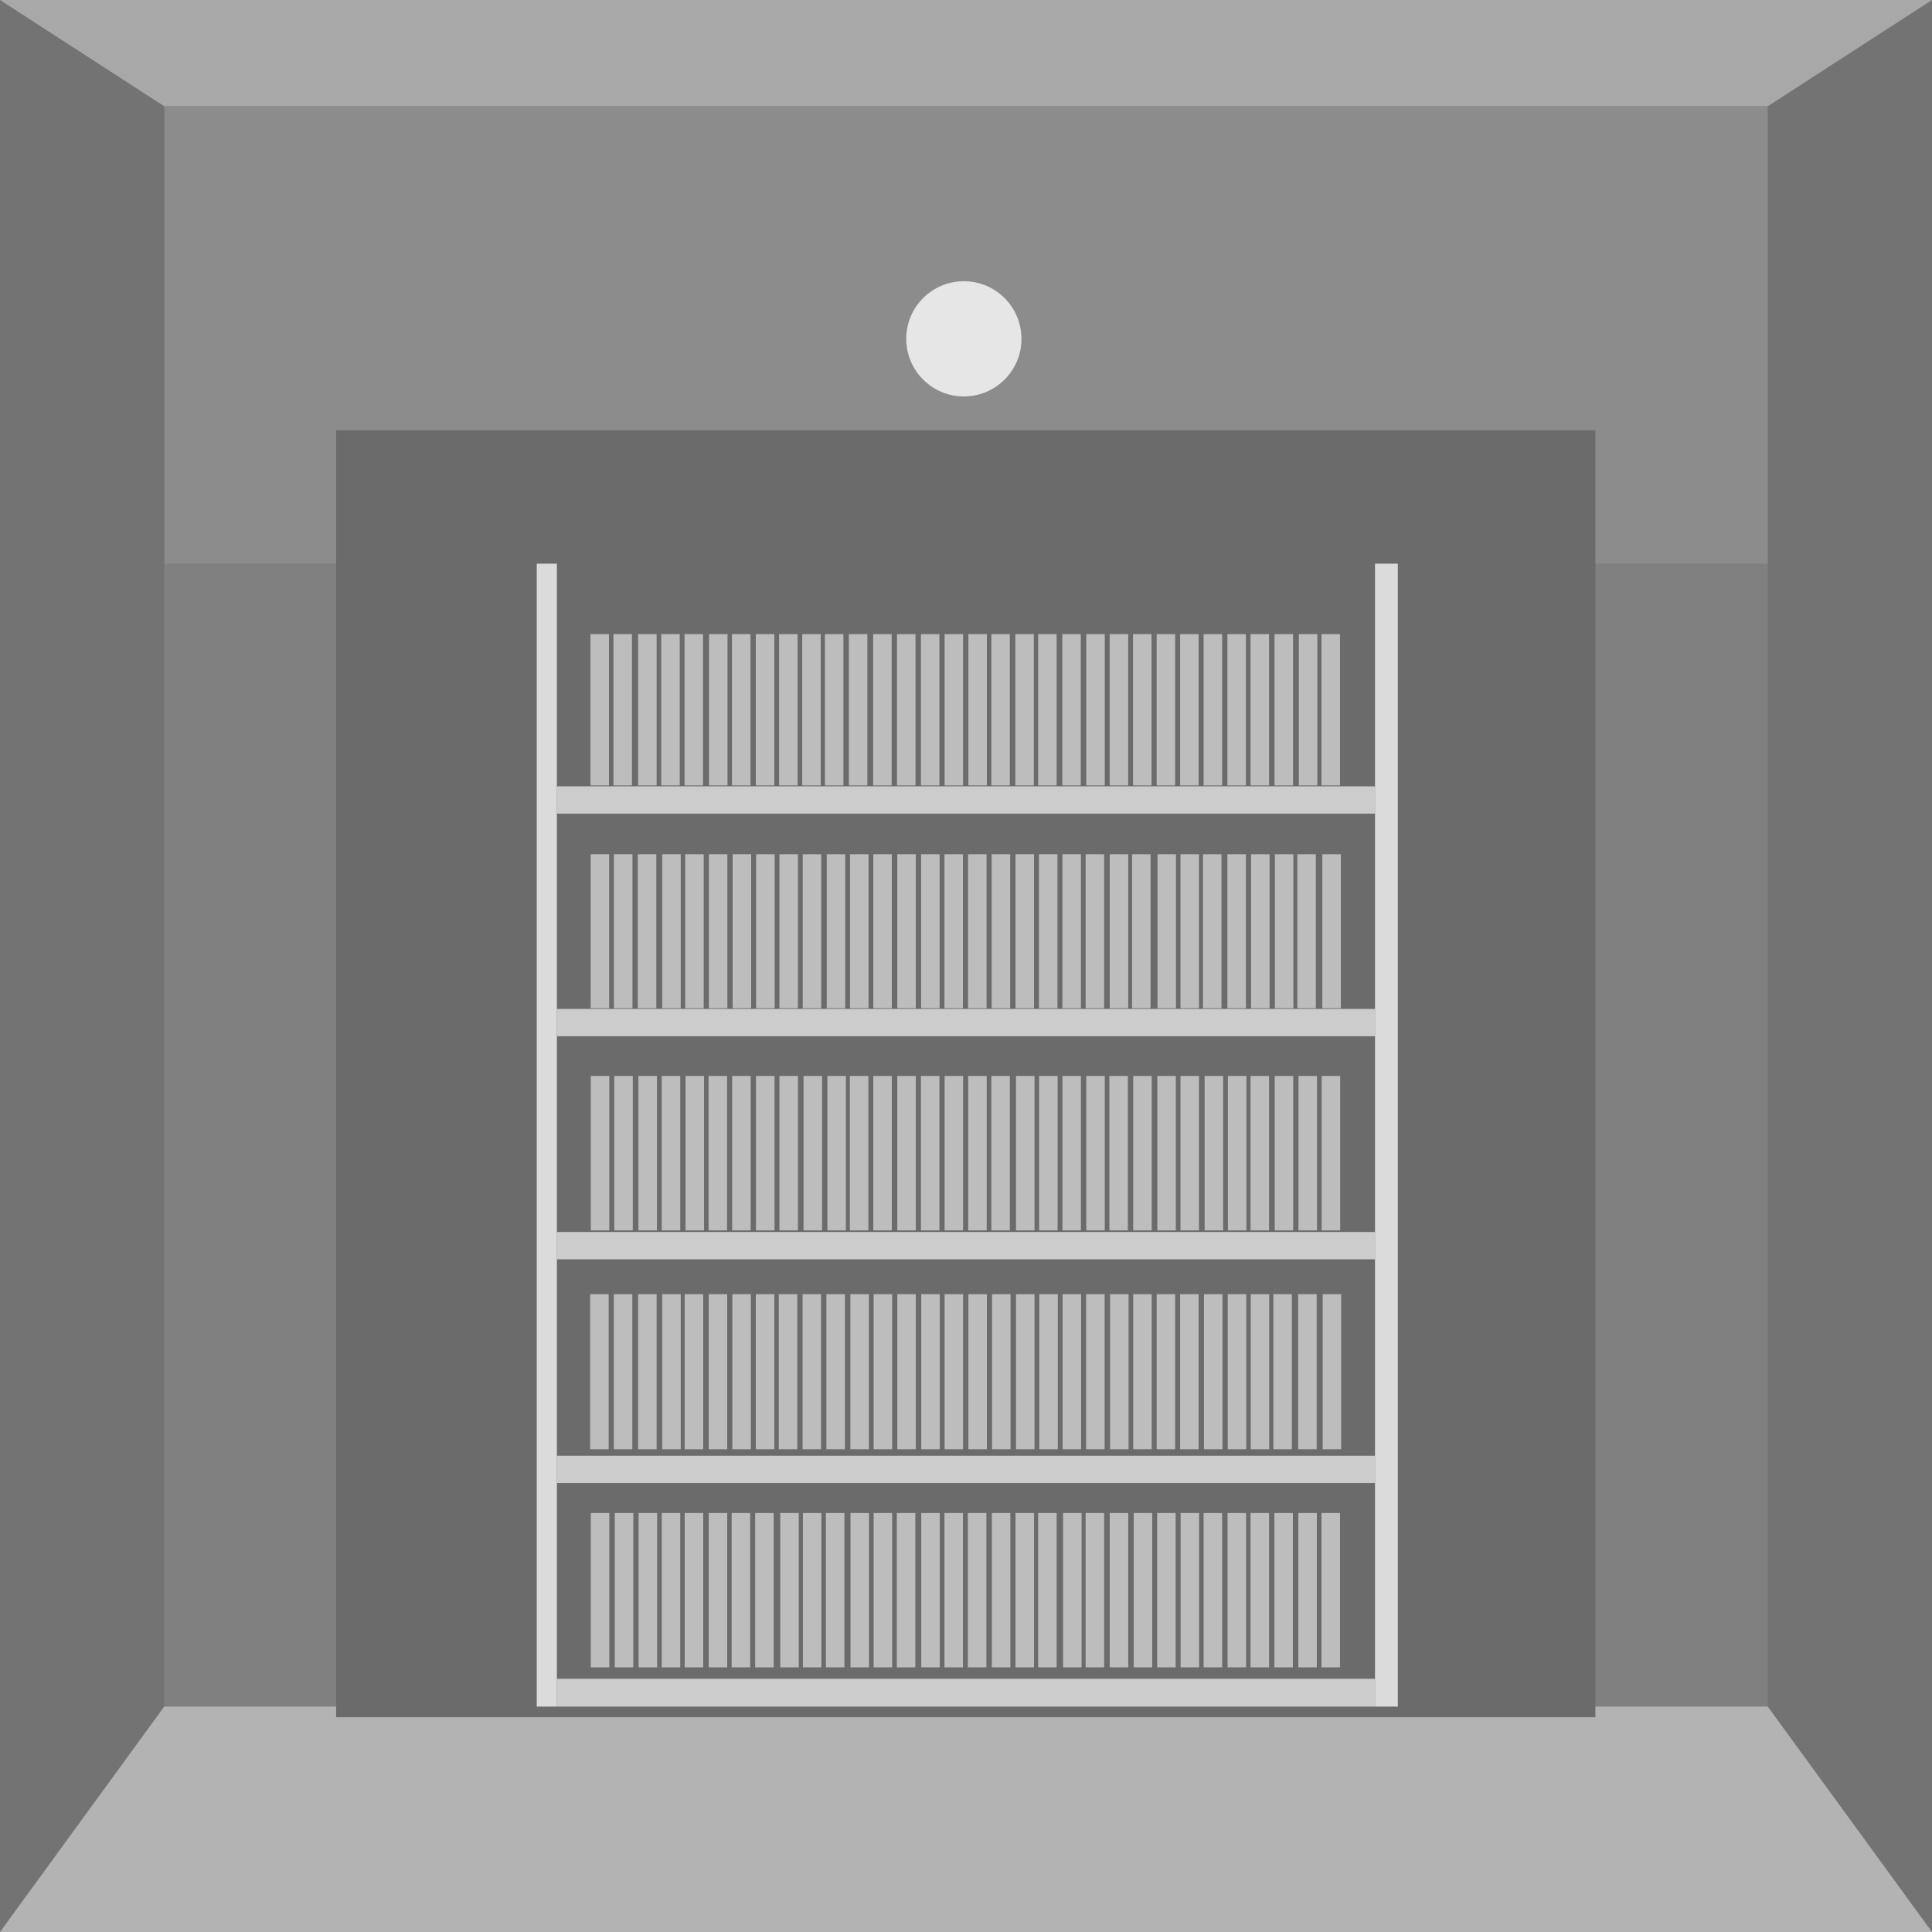
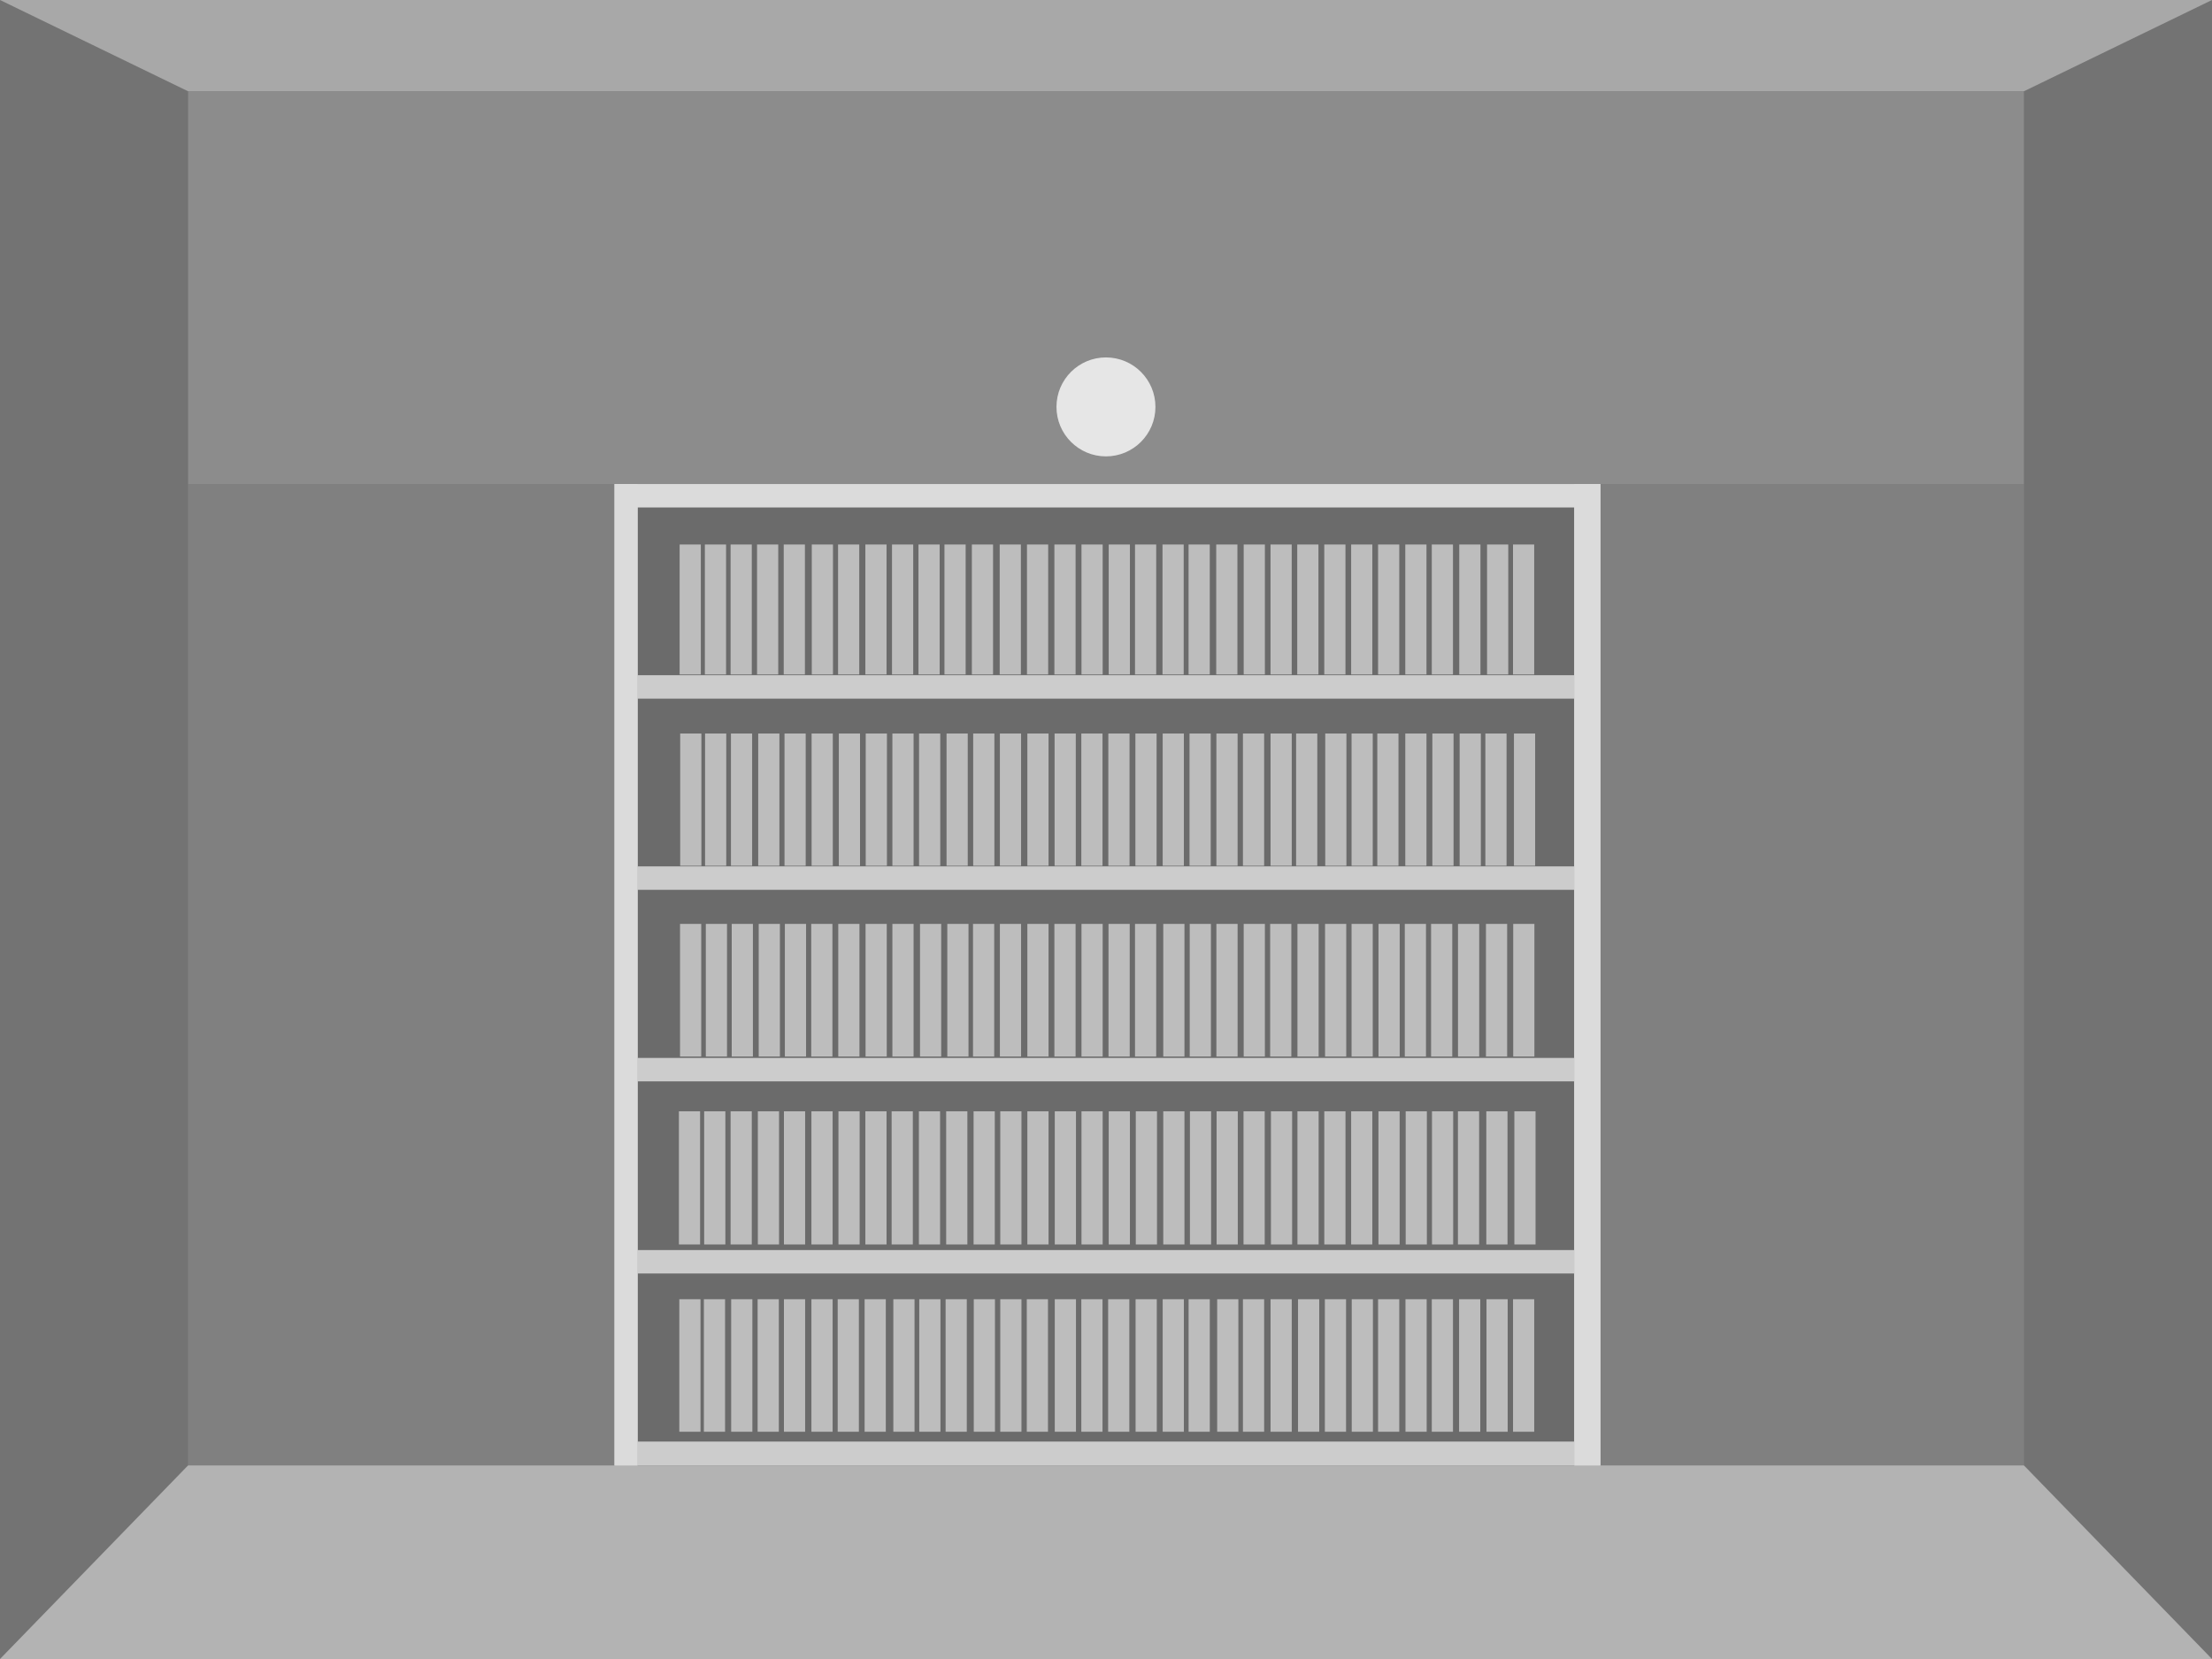
- <svg xmlns="http://www.w3.org/2000/svg" width="1024" height="1024" viewBox="0 0 1024 1024">
-   <rect x="0" y="0" width="1024" height="1024" fill="#808080" />
-   <rect x="0" y="0" width="1024" height="56.32" fill="#a8a8a8" stroke="none" />
-   <rect x="0" y="904.54" width="1024" height="119.46" fill="#b3b3b3" stroke="none" />
-   <rect x="87.04" y="56.32" width="849.92" height="242.442" fill="#8c8c8c" stroke="none" />
-   <rect x="284.488" y="298.762" width="456.397" height="605.778" fill="#dbdbdb" stroke="none" />
-   <rect x="178.155" y="228.096" width="667.433" height="682.076" fill="#6b6b6b" stroke="none" />
-   <rect x="312.965" y="336.087" width="9.81" height="80.21" fill="#bdbdbd" stroke="none" />
-   <rect x="325.14" y="336.087" width="9.81" height="80.21" fill="#bdbdbd" stroke="none" />
-   <rect x="338.217" y="336.087" width="9.81" height="80.21" fill="#bdbdbd" stroke="none" />
-   <rect x="350.464" y="336.087" width="9.81" height="80.21" fill="#bdbdbd" stroke="none" />
-   <rect x="362.813" y="336.087" width="9.81" height="80.21" fill="#bdbdbd" stroke="none" />
-   <rect x="375.798" y="336.087" width="9.81" height="80.21" fill="#bdbdbd" stroke="none" />
-   <rect x="387.963" y="336.087" width="9.81" height="80.21" fill="#bdbdbd" stroke="none" />
-   <rect x="400.599" y="336.087" width="9.81" height="80.21" fill="#bdbdbd" stroke="none" />
-   <rect x="412.938" y="336.087" width="9.81" height="80.21" fill="#bdbdbd" stroke="none" />
-   <rect x="425.195" y="336.087" width="9.81" height="80.21" fill="#bdbdbd" stroke="none" />
-   <rect x="437.217" y="336.087" width="9.81" height="80.21" fill="#bdbdbd" stroke="none" />
-   <rect x="449.905" y="336.087" width="9.81" height="80.21" fill="#bdbdbd" stroke="none" />
-   <rect x="462.787" y="336.087" width="9.81" height="80.21" fill="#bdbdbd" stroke="none" />
-   <rect x="475.423" y="336.087" width="9.81" height="80.21" fill="#bdbdbd" stroke="none" />
-   <rect x="488.11" y="336.087" width="9.81" height="80.21" fill="#bdbdbd" stroke="none" />
-   <rect x="500.654" y="336.087" width="9.81" height="80.21" fill="#bdbdbd" stroke="none" />
-   <rect x="513.26" y="336.087" width="9.81" height="80.21" fill="#bdbdbd" stroke="none" />
-   <rect x="525.435" y="336.087" width="9.81" height="80.21" fill="#bdbdbd" stroke="none" />
-   <rect x="538.153" y="336.087" width="9.81" height="80.21" fill="#bdbdbd" stroke="none" />
-   <rect x="550.226" y="336.087" width="9.81" height="80.21" fill="#bdbdbd" stroke="none" />
-   <rect x="563.026" y="336.087" width="9.81" height="80.21" fill="#bdbdbd" stroke="none" />
-   <rect x="575.744" y="336.087" width="9.81" height="80.21" fill="#bdbdbd" stroke="none" />
-   <rect x="588.165" y="336.087" width="9.81" height="80.21" fill="#bdbdbd" stroke="none" />
-   <rect x="600.535" y="336.087" width="9.81" height="80.21" fill="#bdbdbd" stroke="none" />
-   <rect x="613.048" y="336.087" width="9.81" height="80.21" fill="#bdbdbd" stroke="none" />
-   <rect x="625.49" y="336.087" width="9.81" height="80.21" fill="#bdbdbd" stroke="none" />
-   <rect x="637.952" y="336.087" width="9.81" height="80.21" fill="#bdbdbd" stroke="none" />
-   <rect x="650.547" y="336.087" width="9.81" height="80.21" fill="#bdbdbd" stroke="none" />
-   <rect x="662.815" y="336.087" width="9.81" height="80.21" fill="#bdbdbd" stroke="none" />
-   <rect x="675.533" y="336.087" width="9.81" height="80.21" fill="#bdbdbd" stroke="none" />
-   <rect x="688.404" y="336.087" width="9.81" height="80.21" fill="#bdbdbd" stroke="none" />
-   <rect x="700.416" y="336.087" width="9.81" height="80.21" fill="#bdbdbd" stroke="none" />
-   <rect x="295.158" y="416.768" width="433.633" height="14.469" fill="#cccccc" stroke="none" />
-   <rect x="313.057" y="452.762" width="9.81" height="81.613" fill="#bdbdbd" stroke="none" />
-   <rect x="325.407" y="452.762" width="9.81" height="81.613" fill="#bdbdbd" stroke="none" />
-   <rect x="338.043" y="452.762" width="9.81" height="81.613" fill="#bdbdbd" stroke="none" />
-   <rect x="350.997" y="452.762" width="9.81" height="81.613" fill="#bdbdbd" stroke="none" />
-   <rect x="363.172" y="452.762" width="9.81" height="81.613" fill="#bdbdbd" stroke="none" />
-   <rect x="375.716" y="452.762" width="9.81" height="81.613" fill="#bdbdbd" stroke="none" />
-   <rect x="388.321" y="452.762" width="9.81" height="81.613" fill="#bdbdbd" stroke="none" />
-   <rect x="400.773" y="452.762" width="9.81" height="81.613" fill="#bdbdbd" stroke="none" />
-   <rect x="413.112" y="452.762" width="9.81" height="81.613" fill="#bdbdbd" stroke="none" />
-   <rect x="425.462" y="452.762" width="9.81" height="81.613" fill="#bdbdbd" stroke="none" />
-   <rect x="438.19" y="452.762" width="9.81" height="81.613" fill="#bdbdbd" stroke="none" />
-   <rect x="450.519" y="452.762" width="9.81" height="81.613" fill="#bdbdbd" stroke="none" />
-   <rect x="462.879" y="452.762" width="9.81" height="81.613" fill="#bdbdbd" stroke="none" />
-   <rect x="475.597" y="452.762" width="9.81" height="81.613" fill="#bdbdbd" stroke="none" />
-   <rect x="488.202" y="452.762" width="9.81" height="81.613" fill="#bdbdbd" stroke="none" />
-   <rect x="500.572" y="452.762" width="9.81" height="81.613" fill="#bdbdbd" stroke="none" />
-   <rect x="513.085" y="452.762" width="9.81" height="81.613" fill="#bdbdbd" stroke="none" />
-   <rect x="525.609" y="452.762" width="9.81" height="81.613" fill="#bdbdbd" stroke="none" />
-   <rect x="538.245" y="452.762" width="9.81" height="81.613" fill="#bdbdbd" stroke="none" />
-   <rect x="550.666" y="452.762" width="9.81" height="81.613" fill="#bdbdbd" stroke="none" />
-   <rect x="563.108" y="452.762" width="9.81" height="81.613" fill="#bdbdbd" stroke="none" />
-   <rect x="575.396" y="452.762" width="9.81" height="81.613" fill="#bdbdbd" stroke="none" />
-   <rect x="588.175" y="452.762" width="9.81" height="81.613" fill="#bdbdbd" stroke="none" />
-   <rect x="600.013" y="452.762" width="9.81" height="81.613" fill="#bdbdbd" stroke="none" />
-   <rect x="613.489" y="452.762" width="9.81" height="81.613" fill="#bdbdbd" stroke="none" />
-   <rect x="625.674" y="452.762" width="9.81" height="81.613" fill="#bdbdbd" stroke="none" />
-   <rect x="637.594" y="452.762" width="9.81" height="81.613" fill="#bdbdbd" stroke="none" />
-   <rect x="650.547" y="452.762" width="9.81" height="81.613" fill="#bdbdbd" stroke="none" />
-   <rect x="663.081" y="452.762" width="9.81" height="81.613" fill="#bdbdbd" stroke="none" />
-   <rect x="675.717" y="452.762" width="9.81" height="81.613" fill="#bdbdbd" stroke="none" />
-   <rect x="687.616" y="452.762" width="9.81" height="81.613" fill="#bdbdbd" stroke="none" />
-   <rect x="700.856" y="452.762" width="9.81" height="81.613" fill="#bdbdbd" stroke="none" />
-   <rect x="295.158" y="534.764" width="433.633" height="14.469" fill="#cccccc" stroke="none" />
-   <rect x="313.139" y="570.266" width="9.81" height="81.869" fill="#bdbdbd" stroke="none" />
-   <rect x="325.581" y="570.266" width="9.81" height="81.869" fill="#bdbdbd" stroke="none" />
-   <rect x="338.391" y="570.266" width="9.81" height="81.869" fill="#bdbdbd" stroke="none" />
-   <rect x="350.73" y="570.266" width="9.81" height="81.869" fill="#bdbdbd" stroke="none" />
-   <rect x="363.346" y="570.266" width="9.81" height="81.869" fill="#bdbdbd" stroke="none" />
-   <rect x="375.542" y="570.266" width="9.81" height="81.869" fill="#bdbdbd" stroke="none" />
-   <rect x="388.055" y="570.266" width="9.81" height="81.869" fill="#bdbdbd" stroke="none" />
-   <rect x="400.691" y="570.266" width="9.81" height="81.869" fill="#bdbdbd" stroke="none" />
-   <rect x="413.112" y="570.266" width="9.81" height="81.869" fill="#bdbdbd" stroke="none" />
-   <rect x="425.902" y="570.266" width="9.81" height="81.869" fill="#bdbdbd" stroke="none" />
-   <rect x="438.538" y="570.266" width="9.81" height="81.869" fill="#bdbdbd" stroke="none" />
-   <rect x="450.437" y="570.266" width="9.81" height="81.869" fill="#bdbdbd" stroke="none" />
-   <rect x="462.879" y="570.266" width="9.81" height="81.869" fill="#bdbdbd" stroke="none" />
-   <rect x="475.597" y="570.266" width="9.81" height="81.869" fill="#bdbdbd" stroke="none" />
-   <rect x="488.11" y="570.266" width="9.81" height="81.869" fill="#bdbdbd" stroke="none" />
-   <rect x="500.654" y="570.266" width="9.81" height="81.869" fill="#bdbdbd" stroke="none" />
-   <rect x="513.167" y="570.266" width="9.81" height="81.869" fill="#bdbdbd" stroke="none" />
-   <rect x="525.435" y="570.266" width="9.81" height="81.869" fill="#bdbdbd" stroke="none" />
-   <rect x="538.511" y="570.266" width="9.81" height="81.869" fill="#bdbdbd" stroke="none" />
-   <rect x="550.758" y="570.266" width="9.81" height="81.869" fill="#bdbdbd" stroke="none" />
-   <rect x="563.108" y="570.266" width="9.81" height="81.869" fill="#bdbdbd" stroke="none" />
-   <rect x="575.744" y="570.266" width="9.81" height="81.869" fill="#bdbdbd" stroke="none" />
-   <rect x="587.991" y="570.266" width="9.81" height="81.869" fill="#bdbdbd" stroke="none" />
-   <rect x="600.627" y="570.266" width="9.81" height="81.869" fill="#bdbdbd" stroke="none" />
-   <rect x="613.407" y="570.266" width="9.81" height="81.869" fill="#bdbdbd" stroke="none" />
-   <rect x="625.674" y="570.266" width="9.81" height="81.869" fill="#bdbdbd" stroke="none" />
-   <rect x="638.474" y="570.266" width="9.81" height="81.869" fill="#bdbdbd" stroke="none" />
-   <rect x="650.813" y="570.266" width="9.81" height="81.869" fill="#bdbdbd" stroke="none" />
-   <rect x="662.815" y="570.266" width="9.81" height="81.869" fill="#bdbdbd" stroke="none" />
-   <rect x="675.625" y="570.266" width="9.81" height="81.869" fill="#bdbdbd" stroke="none" />
-   <rect x="688.23" y="570.266" width="9.81" height="81.869" fill="#bdbdbd" stroke="none" />
-   <rect x="700.508" y="570.266" width="9.81" height="81.869" fill="#bdbdbd" stroke="none" />
-   <rect x="295.158" y="652.995" width="433.633" height="14.469" fill="#cccccc" stroke="none" />
-   <rect x="312.791" y="685.937" width="9.81" height="82.197" fill="#bdbdbd" stroke="none" />
-   <rect x="325.325" y="685.937" width="9.81" height="82.197" fill="#bdbdbd" stroke="none" />
-   <rect x="338.217" y="685.937" width="9.81" height="82.197" fill="#bdbdbd" stroke="none" />
-   <rect x="350.997" y="685.937" width="9.81" height="82.197" fill="#bdbdbd" stroke="none" />
-   <rect x="362.906" y="685.937" width="9.81" height="82.197" fill="#bdbdbd" stroke="none" />
-   <rect x="375.634" y="685.937" width="9.81" height="82.197" fill="#bdbdbd" stroke="none" />
-   <rect x="388.147" y="685.937" width="9.81" height="82.197" fill="#bdbdbd" stroke="none" />
-   <rect x="400.599" y="685.937" width="9.81" height="82.197" fill="#bdbdbd" stroke="none" />
-   <rect x="412.764" y="685.937" width="9.81" height="82.197" fill="#bdbdbd" stroke="none" />
-   <rect x="425.38" y="685.937" width="9.81" height="82.197" fill="#bdbdbd" stroke="none" />
-   <rect x="438.016" y="685.937" width="9.81" height="82.197" fill="#bdbdbd" stroke="none" />
-   <rect x="450.703" y="685.937" width="9.81" height="82.197" fill="#bdbdbd" stroke="none" />
-   <rect x="463.053" y="685.937" width="9.81" height="82.197" fill="#bdbdbd" stroke="none" />
-   <rect x="475.597" y="685.937" width="9.81" height="82.197" fill="#bdbdbd" stroke="none" />
-   <rect x="488.284" y="685.937" width="9.81" height="82.197" fill="#bdbdbd" stroke="none" />
-   <rect x="500.654" y="685.937" width="9.81" height="82.197" fill="#bdbdbd" stroke="none" />
-   <rect x="513.26" y="685.937" width="9.81" height="82.197" fill="#bdbdbd" stroke="none" />
-   <rect x="525.793" y="685.937" width="9.81" height="82.197" fill="#bdbdbd" stroke="none" />
-   <rect x="538.511" y="685.937" width="9.81" height="82.197" fill="#bdbdbd" stroke="none" />
-   <rect x="550.851" y="685.937" width="9.81" height="82.197" fill="#bdbdbd" stroke="none" />
-   <rect x="563.2" y="685.937" width="9.81" height="82.197" fill="#bdbdbd" stroke="none" />
-   <rect x="575.662" y="685.937" width="9.81" height="82.197" fill="#bdbdbd" stroke="none" />
-   <rect x="588.349" y="685.937" width="9.81" height="82.197" fill="#bdbdbd" stroke="none" />
-   <rect x="600.627" y="685.937" width="9.81" height="82.197" fill="#bdbdbd" stroke="none" />
-   <rect x="613.059" y="685.937" width="9.81" height="82.197" fill="#bdbdbd" stroke="none" />
-   <rect x="625.49" y="685.937" width="9.81" height="82.197" fill="#bdbdbd" stroke="none" />
-   <rect x="638.126" y="685.937" width="9.81" height="82.197" fill="#bdbdbd" stroke="none" />
-   <rect x="650.731" y="685.937" width="9.81" height="82.197" fill="#bdbdbd" stroke="none" />
-   <rect x="662.907" y="685.937" width="9.81" height="82.197" fill="#bdbdbd" stroke="none" />
-   <rect x="674.918" y="685.937" width="9.81" height="82.197" fill="#bdbdbd" stroke="none" />
-   <rect x="688.056" y="685.937" width="9.81" height="82.197" fill="#bdbdbd" stroke="none" />
-   <rect x="701.041" y="685.937" width="9.81" height="82.197" fill="#bdbdbd" stroke="none" />
-   <rect x="295.158" y="771.584" width="433.633" height="14.469" fill="#cccccc" stroke="none" />
-   <rect x="313.139" y="801.935" width="9.81" height="81.797" fill="#bdbdbd" stroke="none" />
-   <rect x="325.847" y="801.935" width="9.81" height="81.797" fill="#bdbdbd" stroke="none" />
-   <rect x="338.483" y="801.935" width="9.81" height="81.797" fill="#bdbdbd" stroke="none" />
-   <rect x="350.73" y="801.935" width="9.81" height="81.797" fill="#bdbdbd" stroke="none" />
-   <rect x="362.906" y="801.935" width="9.81" height="81.797" fill="#bdbdbd" stroke="none" />
-   <rect x="375.634" y="801.935" width="9.81" height="81.797" fill="#bdbdbd" stroke="none" />
-   <rect x="387.789" y="801.935" width="9.81" height="81.797" fill="#bdbdbd" stroke="none" />
-   <rect x="400.251" y="801.935" width="9.81" height="81.797" fill="#bdbdbd" stroke="none" />
-   <rect x="413.553" y="801.935" width="9.81" height="81.797" fill="#bdbdbd" stroke="none" />
-   <rect x="425.554" y="801.935" width="9.81" height="81.797" fill="#bdbdbd" stroke="none" />
-   <rect x="437.75" y="801.935" width="9.81" height="81.797" fill="#bdbdbd" stroke="none" />
-   <rect x="450.785" y="801.935" width="9.81" height="81.797" fill="#bdbdbd" stroke="none" />
-   <rect x="463.053" y="801.935" width="9.81" height="81.797" fill="#bdbdbd" stroke="none" />
-   <rect x="475.331" y="801.935" width="9.81" height="81.797" fill="#bdbdbd" stroke="none" />
-   <rect x="488.284" y="801.935" width="9.81" height="81.797" fill="#bdbdbd" stroke="none" />
-   <rect x="500.572" y="801.935" width="9.81" height="81.797" fill="#bdbdbd" stroke="none" />
-   <rect x="512.993" y="801.935" width="9.81" height="81.797" fill="#bdbdbd" stroke="none" />
-   <rect x="525.701" y="801.935" width="9.81" height="81.797" fill="#bdbdbd" stroke="none" />
-   <rect x="538.245" y="801.935" width="9.81" height="81.797" fill="#bdbdbd" stroke="none" />
-   <rect x="550.236" y="801.935" width="9.81" height="81.797" fill="#bdbdbd" stroke="none" />
-   <rect x="563.466" y="801.935" width="9.81" height="81.797" fill="#bdbdbd" stroke="none" />
-   <rect x="575.396" y="801.935" width="9.81" height="81.797" fill="#bdbdbd" stroke="none" />
-   <rect x="588.175" y="801.935" width="9.81" height="81.797" fill="#bdbdbd" stroke="none" />
-   <rect x="600.893" y="801.935" width="9.81" height="81.797" fill="#bdbdbd" stroke="none" />
-   <rect x="613.315" y="801.935" width="9.81" height="81.797" fill="#bdbdbd" stroke="none" />
-   <rect x="625.756" y="801.935" width="9.81" height="81.797" fill="#bdbdbd" stroke="none" />
-   <rect x="637.952" y="801.935" width="9.81" height="81.797" fill="#bdbdbd" stroke="none" />
-   <rect x="650.639" y="801.935" width="9.81" height="81.797" fill="#bdbdbd" stroke="none" />
-   <rect x="662.815" y="801.935" width="9.81" height="81.797" fill="#bdbdbd" stroke="none" />
-   <rect x="675.451" y="801.935" width="9.81" height="81.797" fill="#bdbdbd" stroke="none" />
-   <rect x="688.138" y="801.935" width="9.81" height="81.797" fill="#bdbdbd" stroke="none" />
-   <rect x="700.426" y="801.935" width="9.81" height="81.797" fill="#bdbdbd" stroke="none" />
-   <rect x="295.158" y="889.795" width="433.633" height="14.756" fill="#cccccc" stroke="none" />
-   <rect x="284.488" y="298.762" width="10.67" height="605.778" fill="#dbdbdb" stroke="none" />
-   <rect x="728.791" y="298.762" width="12.093" height="605.778" fill="#dbdbdb" stroke="none" />
-   <polygon points="0,0 87.04,56.32 87.04,904.54 0,1024" fill="#737373" stroke="none" />
-   <polygon points="1024,0 936.96,56.32 936.96,904.54 1024,1024" fill="#737373" stroke="none" />
-   <circle cx="510.863" cy="179.589" r="30.536" fill="#e6e6e6" stroke="none" />
+ <svg xmlns="http://www.w3.org/2000/svg" width="1024" height="768" viewBox="0 0 1024 768">
+   <rect x="0" y="0" width="1024" height="768" fill="#808080" />
+   <rect x="0" y="0" width="1024" height="42.24" fill="#a8a8a8" stroke="none" />
+   <rect x="0" y="678.405" width="1024" height="89.595" fill="#b3b3b3" stroke="none" />
+   <rect x="87.04" y="42.24" width="849.92" height="181.832" fill="#8c8c8c" stroke="none" />
+   <rect x="284.488" y="224.072" width="456.397" height="454.333" fill="#dbdbdb" stroke="none" />
+   <rect x="295.158" y="234.923" width="433.633" height="443.489" fill="#6b6b6b" stroke="none" />
+   <rect x="314.624" y="252.065" width="9.81" height="60.157" fill="#bdbdbd" stroke="none" />
+   <rect x="326.308" y="252.065" width="9.81" height="60.157" fill="#bdbdbd" stroke="none" />
+   <rect x="338.217" y="252.065" width="9.81" height="60.157" fill="#bdbdbd" stroke="none" />
+   <rect x="350.464" y="252.065" width="9.81" height="60.157" fill="#bdbdbd" stroke="none" />
+   <rect x="362.813" y="252.065" width="9.81" height="60.157" fill="#bdbdbd" stroke="none" />
+   <rect x="375.798" y="252.065" width="9.81" height="60.157" fill="#bdbdbd" stroke="none" />
+   <rect x="387.963" y="252.065" width="9.81" height="60.157" fill="#bdbdbd" stroke="none" />
+   <rect x="400.599" y="252.065" width="9.81" height="60.157" fill="#bdbdbd" stroke="none" />
+   <rect x="412.938" y="252.065" width="9.81" height="60.157" fill="#bdbdbd" stroke="none" />
+   <rect x="425.195" y="252.065" width="9.81" height="60.157" fill="#bdbdbd" stroke="none" />
+   <rect x="437.217" y="252.065" width="9.81" height="60.157" fill="#bdbdbd" stroke="none" />
+   <rect x="449.905" y="252.065" width="9.81" height="60.157" fill="#bdbdbd" stroke="none" />
+   <rect x="462.787" y="252.065" width="9.81" height="60.157" fill="#bdbdbd" stroke="none" />
+   <rect x="475.423" y="252.065" width="9.81" height="60.157" fill="#bdbdbd" stroke="none" />
+   <rect x="488.11" y="252.065" width="9.81" height="60.157" fill="#bdbdbd" stroke="none" />
+   <rect x="500.654" y="252.065" width="9.81" height="60.157" fill="#bdbdbd" stroke="none" />
+   <rect x="513.26" y="252.065" width="9.81" height="60.157" fill="#bdbdbd" stroke="none" />
+   <rect x="525.435" y="252.065" width="9.81" height="60.157" fill="#bdbdbd" stroke="none" />
+   <rect x="538.153" y="252.065" width="9.81" height="60.157" fill="#bdbdbd" stroke="none" />
+   <rect x="550.226" y="252.065" width="9.81" height="60.157" fill="#bdbdbd" stroke="none" />
+   <rect x="563.026" y="252.065" width="9.81" height="60.157" fill="#bdbdbd" stroke="none" />
+   <rect x="575.744" y="252.065" width="9.81" height="60.157" fill="#bdbdbd" stroke="none" />
+   <rect x="588.165" y="252.065" width="9.81" height="60.157" fill="#bdbdbd" stroke="none" />
+   <rect x="600.535" y="252.065" width="9.81" height="60.157" fill="#bdbdbd" stroke="none" />
+   <rect x="613.048" y="252.065" width="9.81" height="60.157" fill="#bdbdbd" stroke="none" />
+   <rect x="625.49" y="252.065" width="9.81" height="60.157" fill="#bdbdbd" stroke="none" />
+   <rect x="637.952" y="252.065" width="9.81" height="60.157" fill="#bdbdbd" stroke="none" />
+   <rect x="650.547" y="252.065" width="9.81" height="60.157" fill="#bdbdbd" stroke="none" />
+   <rect x="662.815" y="252.065" width="9.81" height="60.157" fill="#bdbdbd" stroke="none" />
+   <rect x="675.533" y="252.065" width="9.81" height="60.157" fill="#bdbdbd" stroke="none" />
+   <rect x="688.404" y="252.065" width="9.81" height="60.157" fill="#bdbdbd" stroke="none" />
+   <rect x="700.416" y="252.065" width="9.81" height="60.157" fill="#bdbdbd" stroke="none" />
+   <rect x="295.158" y="312.576" width="433.633" height="10.852" fill="#cccccc" stroke="none" />
+   <rect x="314.88" y="339.571" width="9.81" height="61.21" fill="#bdbdbd" stroke="none" />
+   <rect x="326.4" y="339.571" width="9.81" height="61.21" fill="#bdbdbd" stroke="none" />
+   <rect x="338.371" y="339.571" width="9.81" height="61.21" fill="#bdbdbd" stroke="none" />
+   <rect x="350.997" y="339.571" width="9.81" height="61.21" fill="#bdbdbd" stroke="none" />
+   <rect x="363.172" y="339.571" width="9.81" height="61.21" fill="#bdbdbd" stroke="none" />
+   <rect x="375.716" y="339.571" width="9.81" height="61.21" fill="#bdbdbd" stroke="none" />
+   <rect x="388.321" y="339.571" width="9.81" height="61.21" fill="#bdbdbd" stroke="none" />
+   <rect x="400.773" y="339.571" width="9.81" height="61.21" fill="#bdbdbd" stroke="none" />
+   <rect x="413.112" y="339.571" width="9.81" height="61.21" fill="#bdbdbd" stroke="none" />
+   <rect x="425.462" y="339.571" width="9.81" height="61.21" fill="#bdbdbd" stroke="none" />
+   <rect x="438.19" y="339.571" width="9.81" height="61.21" fill="#bdbdbd" stroke="none" />
+   <rect x="450.519" y="339.571" width="9.81" height="61.21" fill="#bdbdbd" stroke="none" />
+   <rect x="462.879" y="339.571" width="9.81" height="61.21" fill="#bdbdbd" stroke="none" />
+   <rect x="475.597" y="339.571" width="9.81" height="61.21" fill="#bdbdbd" stroke="none" />
+   <rect x="488.202" y="339.571" width="9.81" height="61.21" fill="#bdbdbd" stroke="none" />
+   <rect x="500.572" y="339.571" width="9.81" height="61.21" fill="#bdbdbd" stroke="none" />
+   <rect x="513.085" y="339.571" width="9.81" height="61.21" fill="#bdbdbd" stroke="none" />
+   <rect x="525.609" y="339.571" width="9.81" height="61.21" fill="#bdbdbd" stroke="none" />
+   <rect x="538.245" y="339.571" width="9.81" height="61.21" fill="#bdbdbd" stroke="none" />
+   <rect x="550.666" y="339.571" width="9.81" height="61.21" fill="#bdbdbd" stroke="none" />
+   <rect x="563.108" y="339.571" width="9.81" height="61.21" fill="#bdbdbd" stroke="none" />
+   <rect x="575.396" y="339.571" width="9.81" height="61.21" fill="#bdbdbd" stroke="none" />
+   <rect x="588.175" y="339.571" width="9.81" height="61.21" fill="#bdbdbd" stroke="none" />
+   <rect x="600.013" y="339.571" width="9.81" height="61.21" fill="#bdbdbd" stroke="none" />
+   <rect x="613.489" y="339.571" width="9.81" height="61.21" fill="#bdbdbd" stroke="none" />
+   <rect x="625.674" y="339.571" width="9.81" height="61.21" fill="#bdbdbd" stroke="none" />
+   <rect x="637.594" y="339.571" width="9.81" height="61.21" fill="#bdbdbd" stroke="none" />
+   <rect x="650.547" y="339.571" width="9.81" height="61.21" fill="#bdbdbd" stroke="none" />
+   <rect x="663.081" y="339.571" width="9.81" height="61.21" fill="#bdbdbd" stroke="none" />
+   <rect x="675.717" y="339.571" width="9.81" height="61.21" fill="#bdbdbd" stroke="none" />
+   <rect x="687.616" y="339.571" width="9.81" height="61.21" fill="#bdbdbd" stroke="none" />
+   <rect x="700.856" y="339.571" width="9.81" height="61.21" fill="#bdbdbd" stroke="none" />
+   <rect x="295.158" y="401.073" width="433.633" height="10.852" fill="#cccccc" stroke="none" />
+   <rect x="314.808" y="427.699" width="9.81" height="61.402" fill="#bdbdbd" stroke="none" />
+   <rect x="326.748" y="427.699" width="9.81" height="61.402" fill="#bdbdbd" stroke="none" />
+   <rect x="338.729" y="427.699" width="9.81" height="61.402" fill="#bdbdbd" stroke="none" />
+   <rect x="351.232" y="427.699" width="9.81" height="61.402" fill="#bdbdbd" stroke="none" />
+   <rect x="363.346" y="427.699" width="9.81" height="61.402" fill="#bdbdbd" stroke="none" />
+   <rect x="375.542" y="427.699" width="9.81" height="61.402" fill="#bdbdbd" stroke="none" />
+   <rect x="388.055" y="427.699" width="9.81" height="61.402" fill="#bdbdbd" stroke="none" />
+   <rect x="400.691" y="427.699" width="9.81" height="61.402" fill="#bdbdbd" stroke="none" />
+   <rect x="413.112" y="427.699" width="9.81" height="61.402" fill="#bdbdbd" stroke="none" />
+   <rect x="425.902" y="427.699" width="9.81" height="61.402" fill="#bdbdbd" stroke="none" />
+   <rect x="438.538" y="427.699" width="9.81" height="61.402" fill="#bdbdbd" stroke="none" />
+   <rect x="450.437" y="427.699" width="9.81" height="61.402" fill="#bdbdbd" stroke="none" />
+   <rect x="462.879" y="427.699" width="9.81" height="61.402" fill="#bdbdbd" stroke="none" />
+   <rect x="475.597" y="427.699" width="9.81" height="61.402" fill="#bdbdbd" stroke="none" />
+   <rect x="488.11" y="427.699" width="9.81" height="61.402" fill="#bdbdbd" stroke="none" />
+   <rect x="500.654" y="427.699" width="9.81" height="61.402" fill="#bdbdbd" stroke="none" />
+   <rect x="513.167" y="427.699" width="9.81" height="61.402" fill="#bdbdbd" stroke="none" />
+   <rect x="525.435" y="427.699" width="9.81" height="61.402" fill="#bdbdbd" stroke="none" />
+   <rect x="538.511" y="427.699" width="9.81" height="61.402" fill="#bdbdbd" stroke="none" />
+   <rect x="550.758" y="427.699" width="9.81" height="61.402" fill="#bdbdbd" stroke="none" />
+   <rect x="563.108" y="427.699" width="9.81" height="61.402" fill="#bdbdbd" stroke="none" />
+   <rect x="575.744" y="427.699" width="9.81" height="61.402" fill="#bdbdbd" stroke="none" />
+   <rect x="587.991" y="427.699" width="9.81" height="61.402" fill="#bdbdbd" stroke="none" />
+   <rect x="600.627" y="427.699" width="9.81" height="61.402" fill="#bdbdbd" stroke="none" />
+   <rect x="613.407" y="427.699" width="9.81" height="61.402" fill="#bdbdbd" stroke="none" />
+   <rect x="625.674" y="427.699" width="9.81" height="61.402" fill="#bdbdbd" stroke="none" />
+   <rect x="638.147" y="427.699" width="9.81" height="61.402" fill="#bdbdbd" stroke="none" />
+   <rect x="650.322" y="427.699" width="9.81" height="61.402" fill="#bdbdbd" stroke="none" />
+   <rect x="662.487" y="427.699" width="9.81" height="61.402" fill="#bdbdbd" stroke="none" />
+   <rect x="674.959" y="427.699" width="9.81" height="61.402" fill="#bdbdbd" stroke="none" />
+   <rect x="687.893" y="427.699" width="9.81" height="61.402" fill="#bdbdbd" stroke="none" />
+   <rect x="700.508" y="427.699" width="9.81" height="61.402" fill="#bdbdbd" stroke="none" />
+   <rect x="295.158" y="489.746" width="433.633" height="10.852" fill="#cccccc" stroke="none" />
+   <rect x="314.286" y="514.452" width="9.81" height="61.647" fill="#bdbdbd" stroke="none" />
+   <rect x="325.98" y="514.452" width="9.81" height="61.647" fill="#bdbdbd" stroke="none" />
+   <rect x="338.217" y="514.452" width="9.81" height="61.647" fill="#bdbdbd" stroke="none" />
+   <rect x="350.833" y="514.452" width="9.81" height="61.647" fill="#bdbdbd" stroke="none" />
+   <rect x="362.906" y="514.452" width="9.81" height="61.647" fill="#bdbdbd" stroke="none" />
+   <rect x="375.634" y="514.452" width="9.81" height="61.647" fill="#bdbdbd" stroke="none" />
+   <rect x="388.147" y="514.452" width="9.81" height="61.647" fill="#bdbdbd" stroke="none" />
+   <rect x="400.599" y="514.452" width="9.81" height="61.647" fill="#bdbdbd" stroke="none" />
+   <rect x="412.764" y="514.452" width="9.81" height="61.647" fill="#bdbdbd" stroke="none" />
+   <rect x="425.38" y="514.452" width="9.81" height="61.647" fill="#bdbdbd" stroke="none" />
+   <rect x="438.016" y="514.452" width="9.81" height="61.647" fill="#bdbdbd" stroke="none" />
+   <rect x="450.703" y="514.452" width="9.81" height="61.647" fill="#bdbdbd" stroke="none" />
+   <rect x="463.053" y="514.452" width="9.81" height="61.647" fill="#bdbdbd" stroke="none" />
+   <rect x="475.597" y="514.452" width="9.81" height="61.647" fill="#bdbdbd" stroke="none" />
+   <rect x="488.284" y="514.452" width="9.81" height="61.647" fill="#bdbdbd" stroke="none" />
+   <rect x="500.654" y="514.452" width="9.81" height="61.647" fill="#bdbdbd" stroke="none" />
+   <rect x="513.26" y="514.452" width="9.81" height="61.647" fill="#bdbdbd" stroke="none" />
+   <rect x="525.793" y="514.452" width="9.81" height="61.647" fill="#bdbdbd" stroke="none" />
+   <rect x="538.511" y="514.452" width="9.81" height="61.647" fill="#bdbdbd" stroke="none" />
+   <rect x="550.851" y="514.452" width="9.81" height="61.647" fill="#bdbdbd" stroke="none" />
+   <rect x="563.2" y="514.452" width="9.81" height="61.647" fill="#bdbdbd" stroke="none" />
+   <rect x="575.662" y="514.452" width="9.81" height="61.647" fill="#bdbdbd" stroke="none" />
+   <rect x="588.349" y="514.452" width="9.81" height="61.647" fill="#bdbdbd" stroke="none" />
+   <rect x="600.627" y="514.452" width="9.81" height="61.647" fill="#bdbdbd" stroke="none" />
+   <rect x="613.059" y="514.452" width="9.81" height="61.647" fill="#bdbdbd" stroke="none" />
+   <rect x="625.49" y="514.452" width="9.81" height="61.647" fill="#bdbdbd" stroke="none" />
+   <rect x="638.126" y="514.452" width="9.81" height="61.647" fill="#bdbdbd" stroke="none" />
+   <rect x="650.731" y="514.452" width="9.81" height="61.647" fill="#bdbdbd" stroke="none" />
+   <rect x="662.907" y="514.452" width="9.81" height="61.647" fill="#bdbdbd" stroke="none" />
+   <rect x="674.918" y="514.452" width="9.81" height="61.647" fill="#bdbdbd" stroke="none" />
+   <rect x="688.056" y="514.452" width="9.81" height="61.647" fill="#bdbdbd" stroke="none" />
+   <rect x="701.041" y="514.452" width="9.81" height="61.647" fill="#bdbdbd" stroke="none" />
+   <rect x="295.158" y="578.688" width="433.633" height="10.852" fill="#cccccc" stroke="none" />
+   <rect x="314.47" y="601.452" width="9.81" height="61.348" fill="#bdbdbd" stroke="none" />
+   <rect x="325.847" y="601.452" width="9.81" height="61.348" fill="#bdbdbd" stroke="none" />
+   <rect x="338.483" y="601.452" width="9.81" height="61.348" fill="#bdbdbd" stroke="none" />
+   <rect x="350.73" y="601.452" width="9.81" height="61.348" fill="#bdbdbd" stroke="none" />
+   <rect x="362.906" y="601.452" width="9.81" height="61.348" fill="#bdbdbd" stroke="none" />
+   <rect x="375.634" y="601.452" width="9.81" height="61.348" fill="#bdbdbd" stroke="none" />
+   <rect x="387.789" y="601.452" width="9.81" height="61.348" fill="#bdbdbd" stroke="none" />
+   <rect x="400.251" y="601.452" width="9.81" height="61.348" fill="#bdbdbd" stroke="none" />
+   <rect x="413.553" y="601.452" width="9.81" height="61.348" fill="#bdbdbd" stroke="none" />
+   <rect x="425.554" y="601.452" width="9.81" height="61.348" fill="#bdbdbd" stroke="none" />
+   <rect x="437.75" y="601.452" width="9.81" height="61.348" fill="#bdbdbd" stroke="none" />
+   <rect x="450.785" y="601.452" width="9.81" height="61.348" fill="#bdbdbd" stroke="none" />
+   <rect x="463.053" y="601.452" width="9.81" height="61.348" fill="#bdbdbd" stroke="none" />
+   <rect x="475.331" y="601.452" width="9.81" height="61.348" fill="#bdbdbd" stroke="none" />
+   <rect x="488.284" y="601.452" width="9.81" height="61.348" fill="#bdbdbd" stroke="none" />
+   <rect x="500.572" y="601.452" width="9.81" height="61.348" fill="#bdbdbd" stroke="none" />
+   <rect x="512.993" y="601.452" width="9.81" height="61.348" fill="#bdbdbd" stroke="none" />
+   <rect x="525.701" y="601.452" width="9.81" height="61.348" fill="#bdbdbd" stroke="none" />
+   <rect x="538.245" y="601.452" width="9.81" height="61.348" fill="#bdbdbd" stroke="none" />
+   <rect x="550.236" y="601.452" width="9.81" height="61.348" fill="#bdbdbd" stroke="none" />
+   <rect x="563.466" y="601.452" width="9.81" height="61.348" fill="#bdbdbd" stroke="none" />
+   <rect x="575.396" y="601.452" width="9.81" height="61.348" fill="#bdbdbd" stroke="none" />
+   <rect x="588.175" y="601.452" width="9.81" height="61.348" fill="#bdbdbd" stroke="none" />
+   <rect x="600.893" y="601.452" width="9.81" height="61.348" fill="#bdbdbd" stroke="none" />
+   <rect x="613.315" y="601.452" width="9.81" height="61.348" fill="#bdbdbd" stroke="none" />
+   <rect x="625.756" y="601.452" width="9.81" height="61.348" fill="#bdbdbd" stroke="none" />
+   <rect x="637.952" y="601.452" width="9.81" height="61.348" fill="#bdbdbd" stroke="none" />
+   <rect x="650.639" y="601.452" width="9.81" height="61.348" fill="#bdbdbd" stroke="none" />
+   <rect x="662.815" y="601.452" width="9.81" height="61.348" fill="#bdbdbd" stroke="none" />
+   <rect x="675.451" y="601.452" width="9.81" height="61.348" fill="#bdbdbd" stroke="none" />
+   <rect x="688.138" y="601.452" width="9.81" height="61.348" fill="#bdbdbd" stroke="none" />
+   <rect x="700.426" y="601.452" width="9.81" height="61.348" fill="#bdbdbd" stroke="none" />
+   <rect x="295.158" y="667.346" width="433.633" height="11.067" fill="#cccccc" stroke="none" />
+   <rect x="284.488" y="224.072" width="10.67" height="454.333" fill="#dbdbdb" stroke="none" />
+   <rect x="728.791" y="224.072" width="12.093" height="454.333" fill="#dbdbdb" stroke="none" />
+   <polygon points="0,0 87.04,42.24 87.04,678.405 0,768" fill="#737373" stroke="none" />
+   <polygon points="1024,0 936.96,42.24 936.96,678.405 1024,768" fill="#737373" stroke="none" />
+   <circle cx="511.979" cy="188.367" r="22.907" fill="#e6e6e6" stroke="none" />
</svg>
